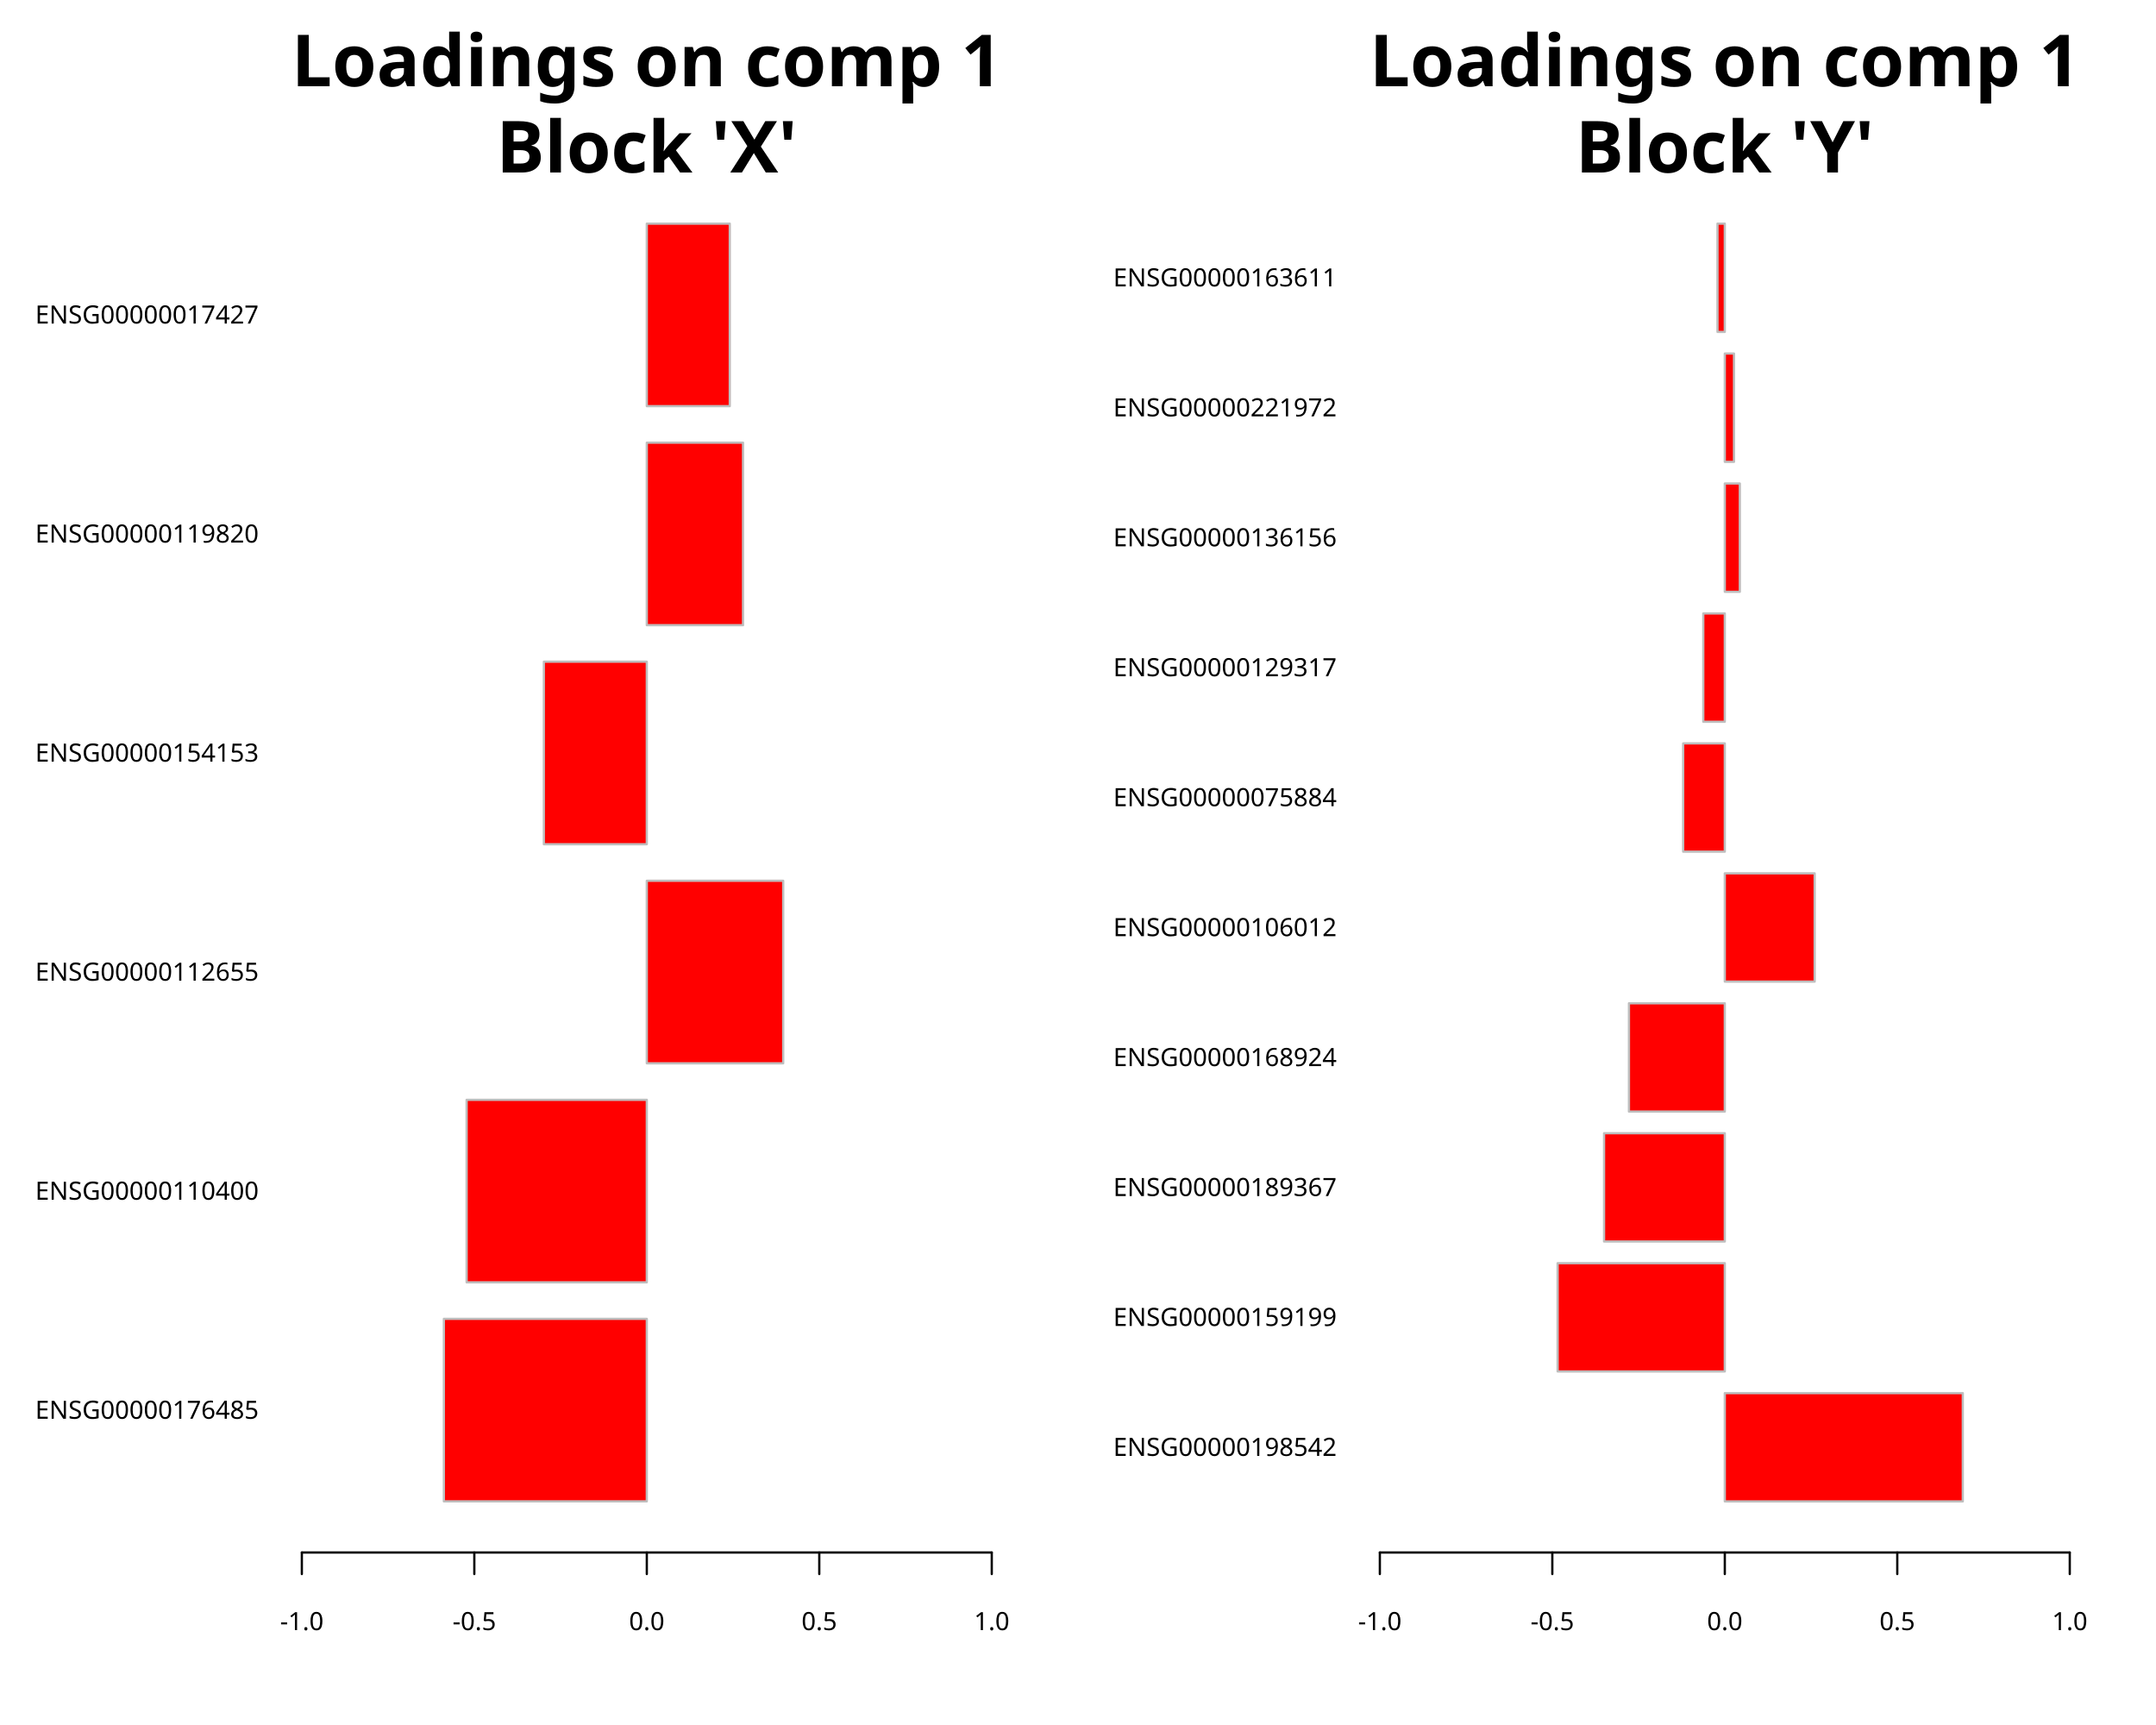
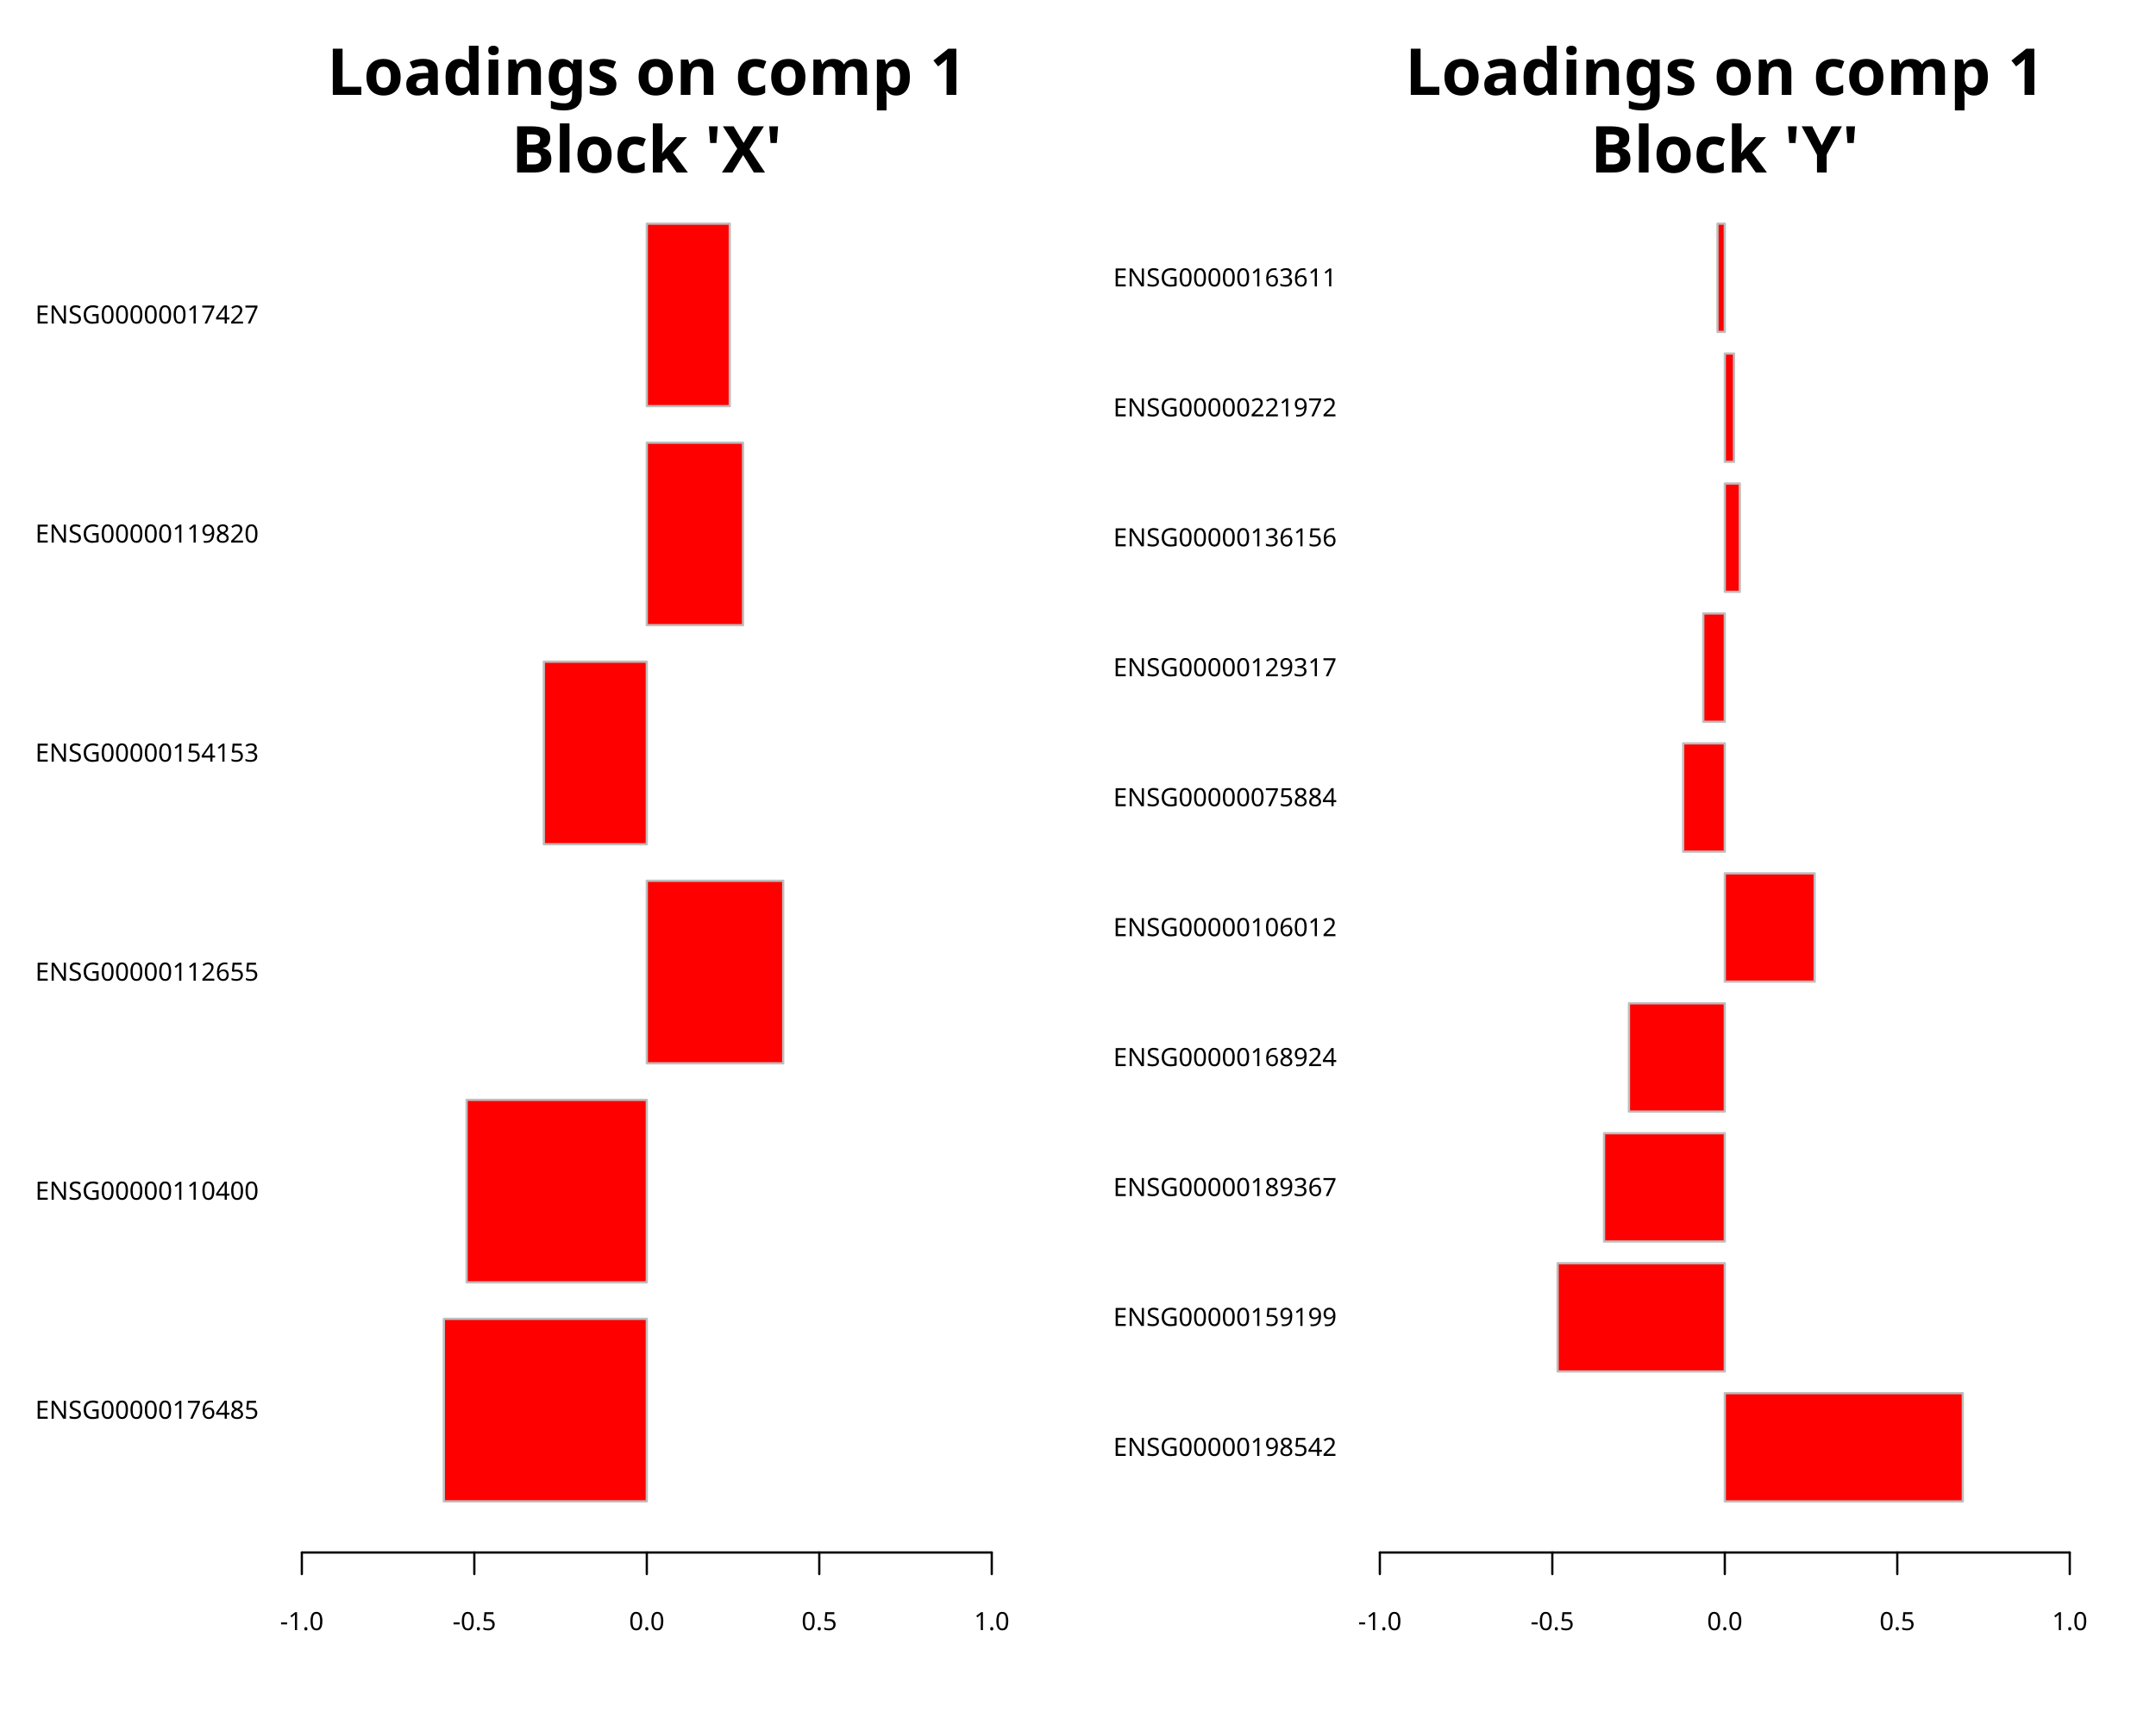
<svg xmlns="http://www.w3.org/2000/svg" class="svglite" data-engine-version="2.0" width="720.00pt" height="576.00pt" viewBox="0 0 720.00 576.00">
  <defs>
    <style type="text/css">
    .svglite line, .svglite polyline, .svglite polygon, .svglite path, .svglite rect, .svglite circle {
      fill: none;
      stroke: #000000;
      stroke-linecap: round;
      stroke-linejoin: round;
      stroke-miterlimit: 10.00;
    }
  </style>
  </defs>
  <rect width="100%" height="100%" style="stroke: none; fill: #FFFFFF;" />
  <defs>
    <clipPath id="cpMC4wMHw3MjAuMDB8MC4wMHw1NzYuMDA=">
      <rect x="0.00" y="0.00" width="720.00" height="576.00" />
    </clipPath>
  </defs>
  <g clip-path="url(#cpMC4wMHw3MjAuMDB8MC4wMHw1NzYuMDA=)">
</g>
  <defs>
    <clipPath id="cpMC4wMHwzNjAuMDB8MC4wMHw1NzYuMDA=">
      <rect x="0.00" y="0.00" width="360.00" height="576.00" />
    </clipPath>
  </defs>
  <g clip-path="url(#cpMC4wMHwzNjAuMDB8MC4wMHw1NzYuMDA=)">
    <rect x="148.23" y="440.38" width="67.77" height="60.95" style="stroke-width: 0.75; stroke: #BEBEBE; fill: #FF0000;" />
    <rect x="155.83" y="367.24" width="60.17" height="60.95" style="stroke-width: 0.75; stroke: #BEBEBE; fill: #FF0000;" />
    <rect x="216.00" y="294.10" width="45.55" height="60.95" style="stroke-width: 0.75; stroke: #BEBEBE; fill: #FF0000;" />
    <rect x="181.62" y="220.95" width="34.38" height="60.95" style="stroke-width: 0.75; stroke: #BEBEBE; fill: #FF0000;" />
    <rect x="216.00" y="147.81" width="32.14" height="60.95" style="stroke-width: 0.75; stroke: #BEBEBE; fill: #FF0000;" />
    <rect x="216.00" y="74.67" width="27.71" height="60.95" style="stroke-width: 0.75; stroke: #BEBEBE; fill: #FF0000;" />
  </g>
  <g clip-path="url(#cpMC4wMHw3MjAuMDB8MC4wMHw1NzYuMDA=)">
    <text x="86.40" y="473.75" text-anchor="end" style="font-size: 8.40px; font-family: sans;" textLength="75.21px" lengthAdjust="spacingAndGlyphs">ENSG00000176485</text>
    <text x="86.40" y="400.60" text-anchor="end" style="font-size: 8.40px; font-family: sans;" textLength="75.21px" lengthAdjust="spacingAndGlyphs">ENSG00000110400</text>
    <text x="86.40" y="327.46" text-anchor="end" style="font-size: 8.40px; font-family: sans;" textLength="75.21px" lengthAdjust="spacingAndGlyphs">ENSG00000112655</text>
    <text x="86.40" y="254.32" text-anchor="end" style="font-size: 8.40px; font-family: sans;" textLength="75.21px" lengthAdjust="spacingAndGlyphs">ENSG00000154153</text>
    <text x="86.40" y="181.18" text-anchor="end" style="font-size: 8.40px; font-family: sans;" textLength="75.21px" lengthAdjust="spacingAndGlyphs">ENSG00000119820</text>
    <text x="86.40" y="108.03" text-anchor="end" style="font-size: 8.40px; font-family: sans;" textLength="75.21px" lengthAdjust="spacingAndGlyphs">ENSG00000017427</text>
    <line x1="100.80" y1="518.40" x2="331.20" y2="518.40" style="stroke-width: 0.75;" />
    <line x1="100.80" y1="518.40" x2="100.80" y2="525.60" style="stroke-width: 0.75;" />
    <line x1="158.40" y1="518.40" x2="158.40" y2="525.60" style="stroke-width: 0.75;" />
    <line x1="216.00" y1="518.40" x2="216.00" y2="525.60" style="stroke-width: 0.75;" />
    <line x1="273.60" y1="518.40" x2="273.60" y2="525.60" style="stroke-width: 0.75;" />
    <line x1="331.20" y1="518.40" x2="331.20" y2="525.60" style="stroke-width: 0.75;" />
    <text x="100.80" y="544.32" text-anchor="middle" style="font-size: 8.40px; font-family: sans;" textLength="14.47px" lengthAdjust="spacingAndGlyphs">-1.0</text>
    <text x="158.40" y="544.32" text-anchor="middle" style="font-size: 8.40px; font-family: sans;" textLength="14.47px" lengthAdjust="spacingAndGlyphs">-0.5</text>
    <text x="216.00" y="544.32" text-anchor="middle" style="font-size: 8.40px; font-family: sans;" textLength="11.68px" lengthAdjust="spacingAndGlyphs">0.0</text>
    <text x="273.60" y="544.32" text-anchor="middle" style="font-size: 8.40px; font-family: sans;" textLength="11.68px" lengthAdjust="spacingAndGlyphs">0.5</text>
    <text x="331.20" y="544.32" text-anchor="middle" style="font-size: 8.40px; font-family: sans;" textLength="11.68px" lengthAdjust="spacingAndGlyphs">1.0</text>
  </g>
  <g clip-path="url(#cpMC4wMHwzNjAuMDB8MC4wMHw1NzYuMDA=)">
-     <text x="216.00" y="28.80" text-anchor="middle" style="font-size: 24.00px; font-weight: bold; font-family: sans;" textLength="216.19px" lengthAdjust="spacingAndGlyphs">Loadings on comp 1</text>
-     <text x="216.00" y="57.60" text-anchor="middle" style="font-size: 24.00px; font-weight: bold; font-family: sans;" textLength="90.55px" lengthAdjust="spacingAndGlyphs">Block 'X'</text>
+     <text x="216.00" y="31.68" text-anchor="middle" style="font-size: 21.60px; font-weight: bold; font-family: sans;" textLength="194.57px" lengthAdjust="spacingAndGlyphs">Loadings on comp 1</text>
+     <text x="216.00" y="57.60" text-anchor="middle" style="font-size: 21.60px; font-weight: bold; font-family: sans;" textLength="81.49px" lengthAdjust="spacingAndGlyphs">Block 'X'</text>
  </g>
  <defs>
    <clipPath id="cpMzYwLjAwfDcyMC4wMHwwLjAwfDU3Ni4wMA==">
      <rect x="360.00" y="0.00" width="360.00" height="576.00" />
    </clipPath>
  </defs>
  <g clip-path="url(#cpMzYwLjAwfDcyMC4wMHwwLjAwfDU3Ni4wMA==)">
    <rect x="576.00" y="465.18" width="79.48" height="36.16" style="stroke-width: 0.75; stroke: #BEBEBE; fill: #FF0000;" />
    <rect x="520.17" y="421.79" width="55.83" height="36.16" style="stroke-width: 0.75; stroke: #BEBEBE; fill: #FF0000;" />
    <rect x="535.68" y="378.40" width="40.32" height="36.16" style="stroke-width: 0.75; stroke: #BEBEBE; fill: #FF0000;" />
    <rect x="543.99" y="335.01" width="32.01" height="36.16" style="stroke-width: 0.75; stroke: #BEBEBE; fill: #FF0000;" />
    <rect x="576.00" y="291.62" width="30.01" height="36.16" style="stroke-width: 0.75; stroke: #BEBEBE; fill: #FF0000;" />
    <rect x="562.10" y="248.23" width="13.90" height="36.16" style="stroke-width: 0.75; stroke: #BEBEBE; fill: #FF0000;" />
    <rect x="568.81" y="204.84" width="7.19" height="36.16" style="stroke-width: 0.75; stroke: #BEBEBE; fill: #FF0000;" />
    <rect x="576.00" y="161.45" width="5.02" height="36.16" style="stroke-width: 0.75; stroke: #BEBEBE; fill: #FF0000;" />
    <rect x="576.00" y="118.06" width="3.08" height="36.16" style="stroke-width: 0.75; stroke: #BEBEBE; fill: #FF0000;" />
    <rect x="573.56" y="74.67" width="2.44" height="36.16" style="stroke-width: 0.75; stroke: #BEBEBE; fill: #FF0000;" />
  </g>
  <g clip-path="url(#cpMC4wMHw3MjAuMDB8MC4wMHw1NzYuMDA=)">
    <text x="446.40" y="486.14" text-anchor="end" style="font-size: 8.40px; font-family: sans;" textLength="75.21px" lengthAdjust="spacingAndGlyphs">ENSG00000198542</text>
    <text x="446.40" y="442.75" text-anchor="end" style="font-size: 8.40px; font-family: sans;" textLength="75.21px" lengthAdjust="spacingAndGlyphs">ENSG00000159199</text>
    <text x="446.40" y="399.37" text-anchor="end" style="font-size: 8.40px; font-family: sans;" textLength="75.21px" lengthAdjust="spacingAndGlyphs">ENSG00000189367</text>
    <text x="446.40" y="355.98" text-anchor="end" style="font-size: 8.40px; font-family: sans;" textLength="75.21px" lengthAdjust="spacingAndGlyphs">ENSG00000168924</text>
    <text x="446.40" y="312.59" text-anchor="end" style="font-size: 8.40px; font-family: sans;" textLength="75.21px" lengthAdjust="spacingAndGlyphs">ENSG00000106012</text>
    <text x="446.40" y="269.20" text-anchor="end" style="font-size: 8.40px; font-family: sans;" textLength="75.21px" lengthAdjust="spacingAndGlyphs">ENSG00000075884</text>
    <text x="446.40" y="225.81" text-anchor="end" style="font-size: 8.40px; font-family: sans;" textLength="75.21px" lengthAdjust="spacingAndGlyphs">ENSG00000129317</text>
    <text x="446.40" y="182.42" text-anchor="end" style="font-size: 8.40px; font-family: sans;" textLength="75.21px" lengthAdjust="spacingAndGlyphs">ENSG00000136156</text>
    <text x="446.40" y="139.03" text-anchor="end" style="font-size: 8.40px; font-family: sans;" textLength="75.21px" lengthAdjust="spacingAndGlyphs">ENSG00000221972</text>
    <text x="446.40" y="95.64" text-anchor="end" style="font-size: 8.40px; font-family: sans;" textLength="75.21px" lengthAdjust="spacingAndGlyphs">ENSG00000163611</text>
    <line x1="460.80" y1="518.40" x2="691.20" y2="518.40" style="stroke-width: 0.75;" />
    <line x1="460.80" y1="518.40" x2="460.80" y2="525.60" style="stroke-width: 0.75;" />
    <line x1="518.40" y1="518.40" x2="518.40" y2="525.60" style="stroke-width: 0.75;" />
    <line x1="576.00" y1="518.40" x2="576.00" y2="525.60" style="stroke-width: 0.75;" />
    <line x1="633.60" y1="518.40" x2="633.60" y2="525.60" style="stroke-width: 0.75;" />
    <line x1="691.20" y1="518.40" x2="691.20" y2="525.60" style="stroke-width: 0.75;" />
    <text x="460.80" y="544.32" text-anchor="middle" style="font-size: 8.40px; font-family: sans;" textLength="14.47px" lengthAdjust="spacingAndGlyphs">-1.0</text>
    <text x="518.40" y="544.32" text-anchor="middle" style="font-size: 8.40px; font-family: sans;" textLength="14.47px" lengthAdjust="spacingAndGlyphs">-0.5</text>
    <text x="576.00" y="544.32" text-anchor="middle" style="font-size: 8.40px; font-family: sans;" textLength="11.68px" lengthAdjust="spacingAndGlyphs">0.0</text>
    <text x="633.60" y="544.32" text-anchor="middle" style="font-size: 8.40px; font-family: sans;" textLength="11.68px" lengthAdjust="spacingAndGlyphs">0.5</text>
    <text x="691.20" y="544.32" text-anchor="middle" style="font-size: 8.40px; font-family: sans;" textLength="11.68px" lengthAdjust="spacingAndGlyphs">1.0</text>
  </g>
  <g clip-path="url(#cpMzYwLjAwfDcyMC4wMHwwLjAwfDU3Ni4wMA==)">
-     <text x="576.00" y="28.80" text-anchor="middle" style="font-size: 24.00px; font-weight: bold; font-family: sans;" textLength="216.19px" lengthAdjust="spacingAndGlyphs">Loadings on comp 1</text>
-     <text x="576.00" y="57.60" text-anchor="middle" style="font-size: 24.00px; font-weight: bold; font-family: sans;" textLength="90.55px" lengthAdjust="spacingAndGlyphs">Block 'Y'</text>
+     <text x="576.00" y="31.68" text-anchor="middle" style="font-size: 21.60px; font-weight: bold; font-family: sans;" textLength="194.57px" lengthAdjust="spacingAndGlyphs">Loadings on comp 1</text>
+     <text x="576.00" y="57.60" text-anchor="middle" style="font-size: 21.60px; font-weight: bold; font-family: sans;" textLength="81.49px" lengthAdjust="spacingAndGlyphs">Block 'Y'</text>
  </g>
-   <defs>
-     <clipPath id="cpNTkuMDR8Njg5Ljc2fDU5LjA0fDUwMi41Ng==">
-       <rect x="59.04" y="59.04" width="630.72" height="443.52" />
-     </clipPath>
-   </defs>
-   <g clip-path="url(#cpNTkuMDR8Njg5Ljc2fDU5LjA0fDUwMi41Ng==)">
- </g>
</svg>
